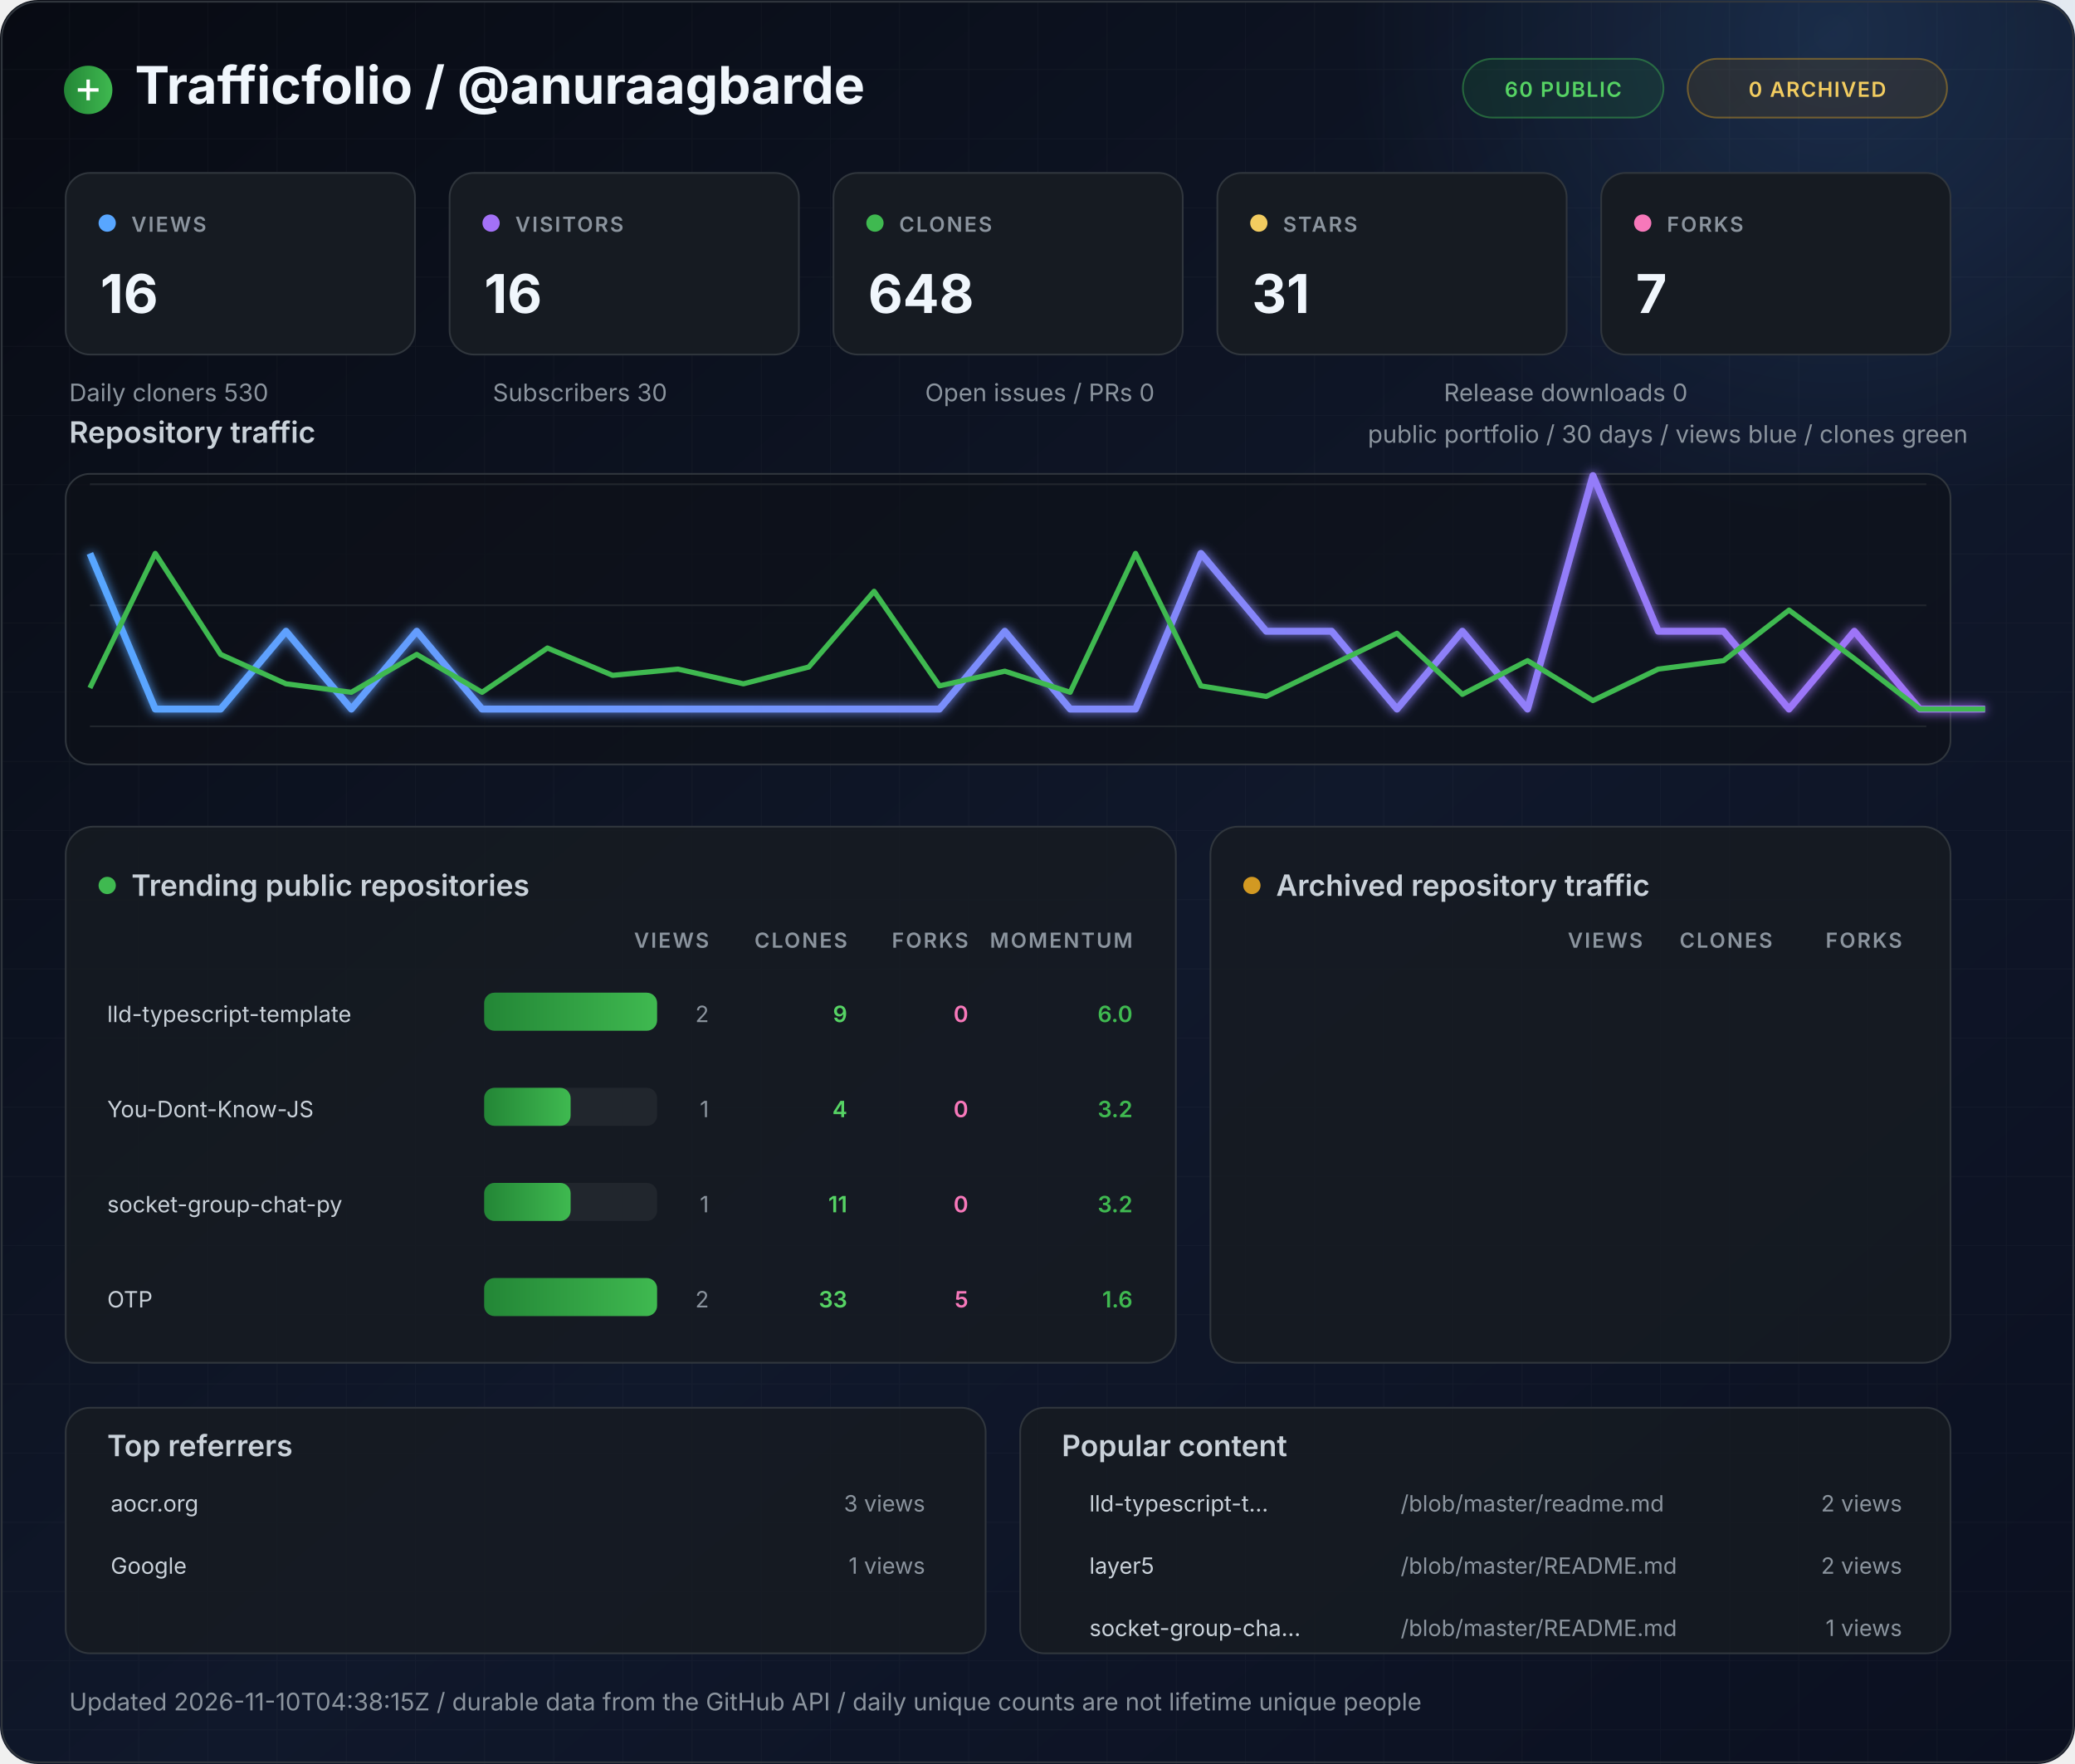
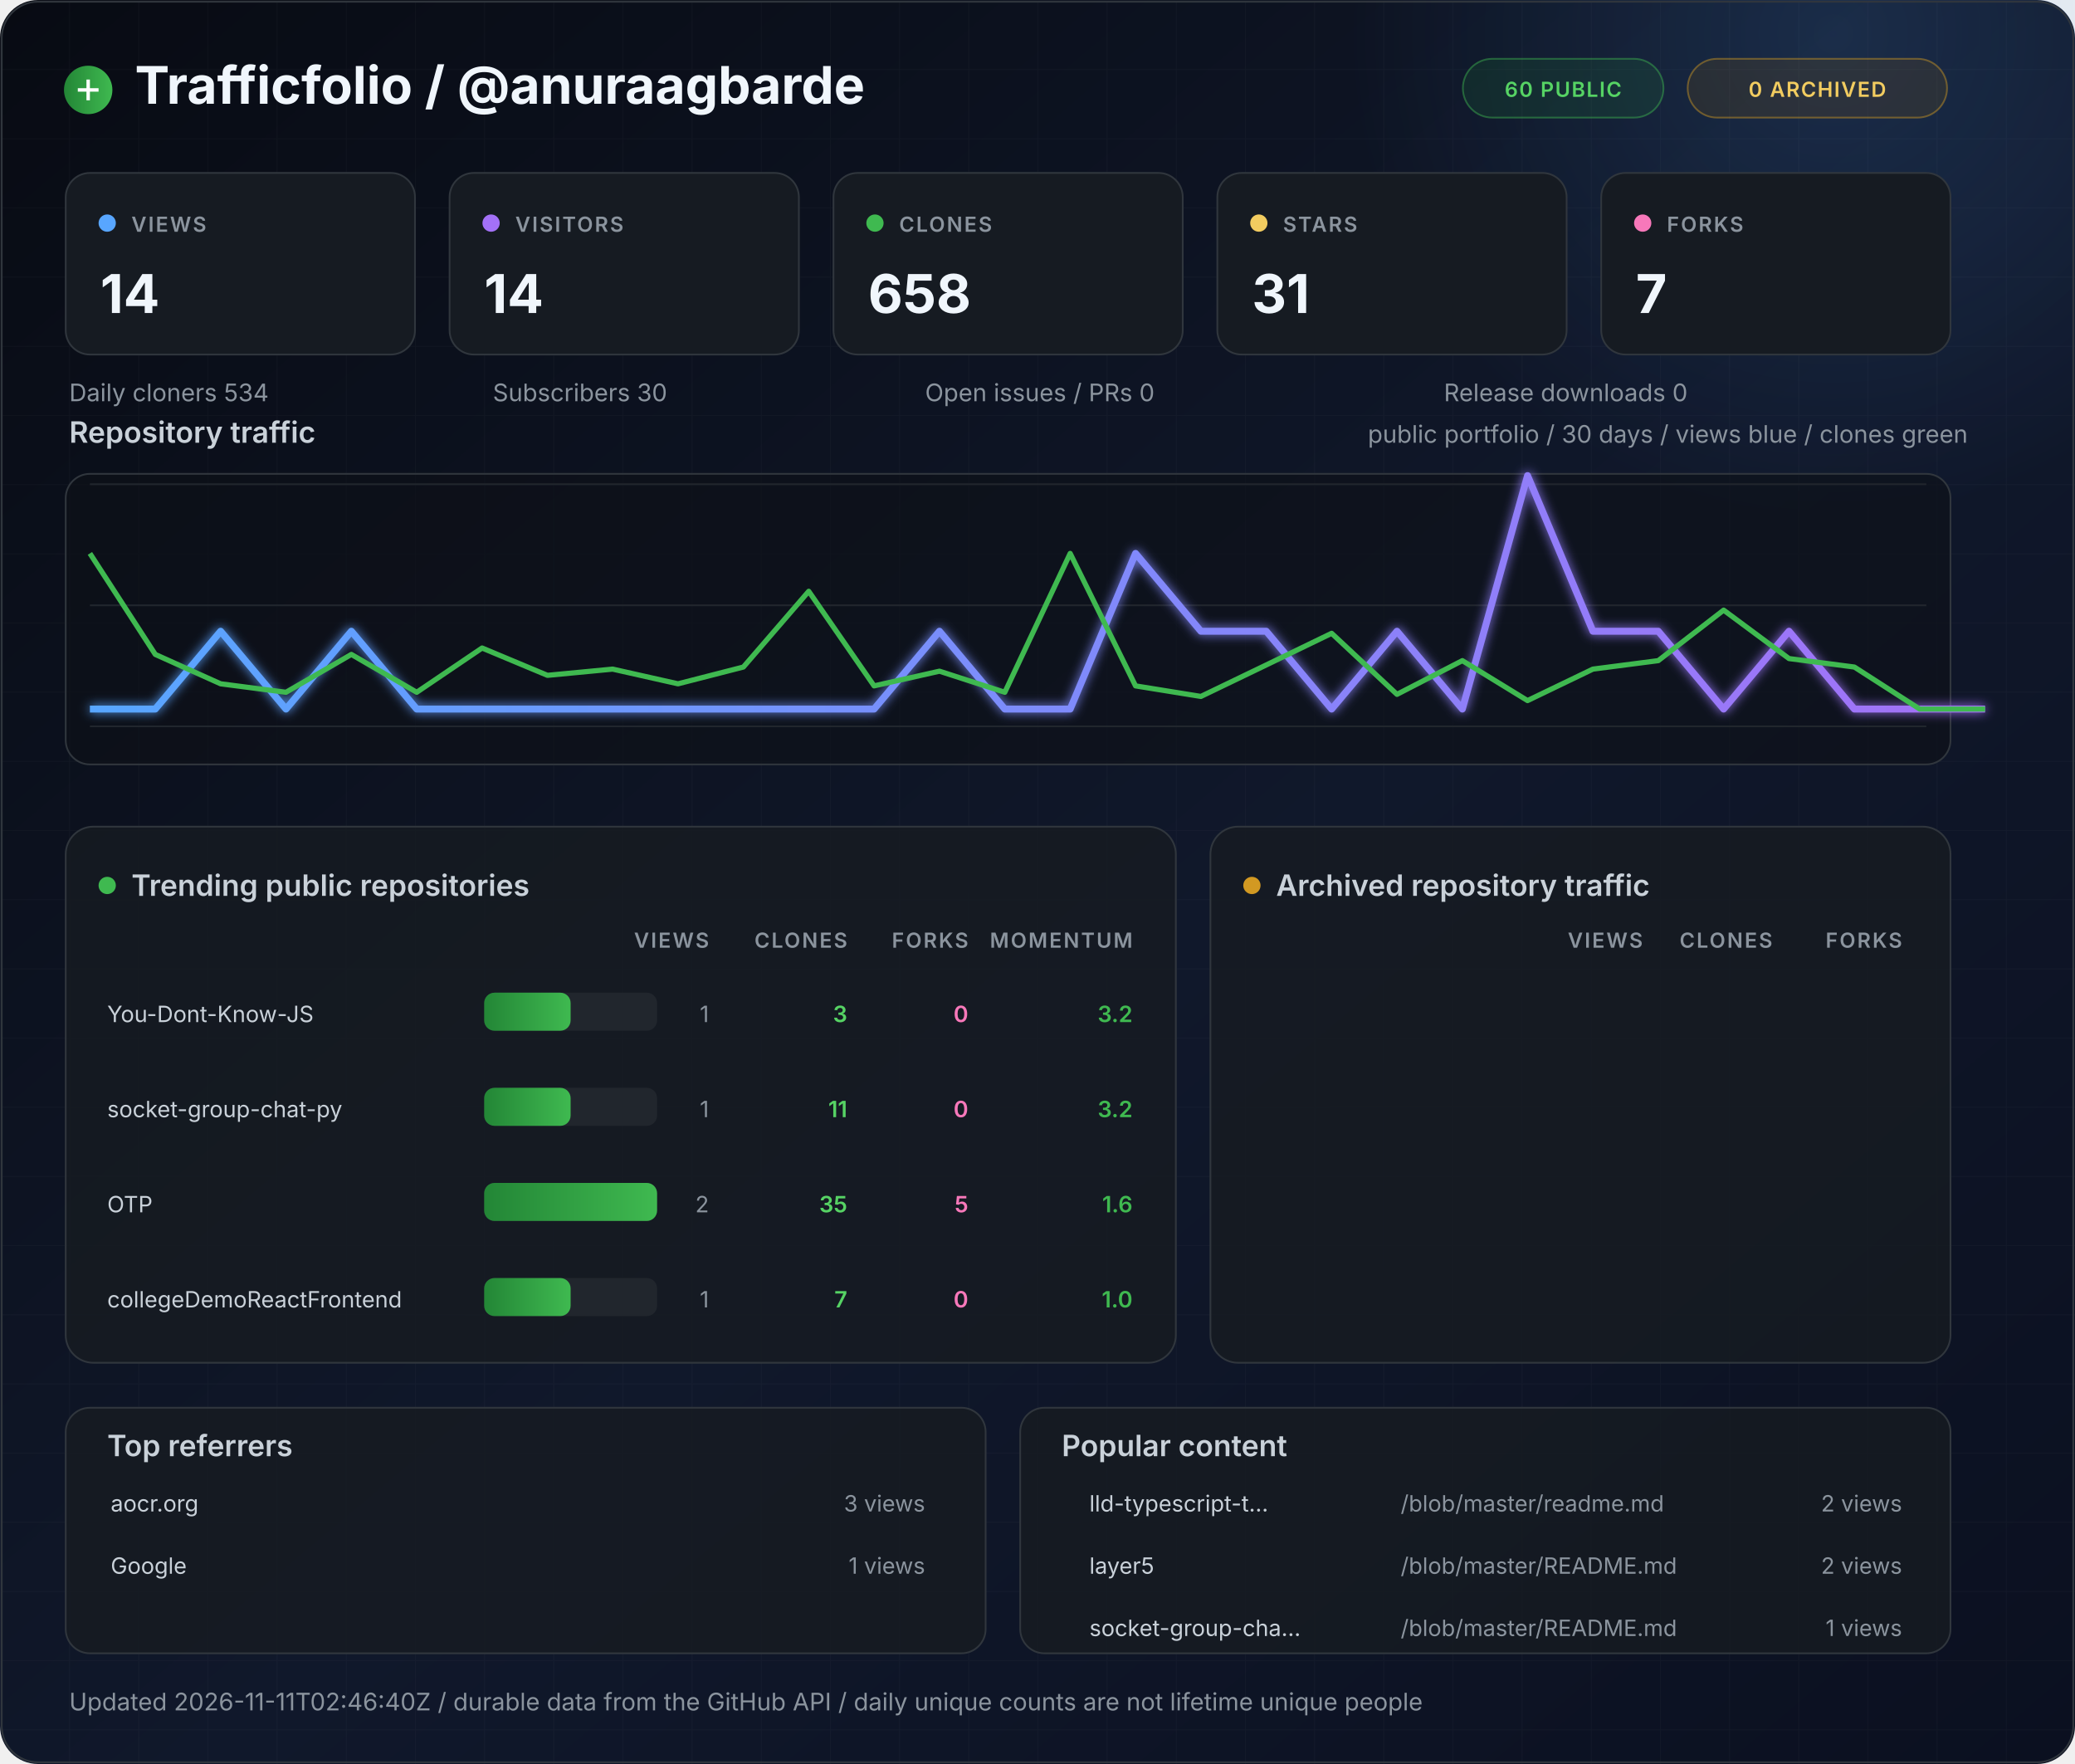
<svg xmlns="http://www.w3.org/2000/svg" width="1200" height="1020" viewBox="0 0 1200 1020" role="img" aria-label="Trafficfolio GitHub analytics dashboard for anuraagbarde">
  <defs>
    <linearGradient id="bg" x1="0" y1="0" x2="1" y2="1">
      <stop stop-color="#080b13" />
      <stop offset=".55" stop-color="#10182b" />
      <stop offset="1" stop-color="#0b1020" />
    </linearGradient>
    <linearGradient id="line" x1="0" y1="0" x2="1" y2="0">
      <stop stop-color="#58a6ff" />
      <stop offset="1" stop-color="#a371f7" />
    </linearGradient>
    <linearGradient id="bar" x1="0" y1="0" x2="1" y2="0">
      <stop stop-color="#238636" />
      <stop offset="1" stop-color="#3fb950" />
    </linearGradient>
    <linearGradient id="archiveBar" x1="0" y1="0" x2="1" y2="0">
      <stop stop-color="#9e6a03" />
      <stop offset="1" stop-color="#f2cc60" />
    </linearGradient>
    <radialGradient id="ambient">
      <stop stop-color="#58a6ff" stop-opacity=".16" />
      <stop offset="1" stop-color="#58a6ff" stop-opacity="0" />
    </radialGradient>
    <pattern id="grid" width="40" height="40" patternUnits="userSpaceOnUse">
      <path d="M40 0H0V40" fill="none" stroke="#ffffff" stroke-opacity=".025" />
    </pattern>
    <filter id="glow">
      <feGaussianBlur stdDeviation="3" result="b" />
      <feMerge>
        <feMergeNode in="b" />
        <feMergeNode in="SourceGraphic" />
      </feMerge>
    </filter>
    <style>
    .title{font:750 30px -apple-system,BlinkMacSystemFont,"Segoe UI",sans-serif;fill:#f0f6fc}
    .subtitle{font:14px -apple-system,BlinkMacSystemFont,"Segoe UI",sans-serif;fill:#8b949e}
    .label{font:600 12px -apple-system,BlinkMacSystemFont,"Segoe UI",sans-serif;fill:#8b949e;letter-spacing:1px}
    .metric{font:700 31px -apple-system,BlinkMacSystemFont,"Segoe UI",sans-serif;fill:#f0f6fc}
    .section{font:600 17px -apple-system,BlinkMacSystemFont,"Segoe UI",sans-serif;fill:#c9d1d9}
    .repo,.value,.trend,.archive,.clone,.fork{font:13px -apple-system,BlinkMacSystemFont,"Segoe UI",sans-serif;fill:#c9d1d9}
    .value{fill:#8b949e} .trend{fill:#3fb950;font-weight:600} .archive{fill:#d29922}
    .clone{fill:#56d364;font-weight:600} .fork{fill:#f778ba;font-weight:600}
    .pill{font:600 12px -apple-system,BlinkMacSystemFont,"Segoe UI",sans-serif;letter-spacing:.7px}
  </style>
  </defs>
  <rect width="1200" height="1020" rx="22" fill="url(#bg)" />
  <rect width="1200" height="1020" rx="22" fill="url(#grid)" />
  <circle cx="1060" cy="20" r="280" fill="url(#ambient)" />
  <rect x="1" y="1" width="1198" height="1018" rx="21" fill="none" stroke="#30363d" />
  <circle cx="51" cy="52" r="14" fill="url(#bar)" />
  <path d="M45 52h12M51 46v12" stroke="#fff" stroke-width="2" />
  <text x="78" y="60" class="title">Trafficfolio / @anuraagbarde</text>
  <rect x="846" y="34" width="116" height="34" rx="17" fill="#238636" fill-opacity=".16" stroke="#3fb950" stroke-opacity=".45" />
  <text x="904" y="56" text-anchor="middle" class="pill" fill="#56d364">60 PUBLIC</text>
  <rect x="976" y="34" width="150" height="34" rx="17" fill="#9e6a03" fill-opacity=".14" stroke="#d29922" stroke-opacity=".45" />
  <text x="1051" y="56" text-anchor="middle" class="pill" fill="#f2cc60">0 ARCHIVED</text>
  <rect x="38" y="100" width="202" height="105" rx="14" fill="#161b22" stroke="#30363d" />
  <circle cx="62" cy="129" r="5" fill="#58a6ff" />
  <text x="76" y="134" class="label">VIEWS</text>
-   <text x="58" y="181" class="metric">16</text>
+   <text x="58" y="181" class="metric">14</text>
  <rect x="260" y="100" width="202" height="105" rx="14" fill="#161b22" stroke="#30363d" />
  <circle cx="284" cy="129" r="5" fill="#a371f7" />
  <text x="298" y="134" class="label">VISITORS</text>
-   <text x="280" y="181" class="metric">16</text>
+   <text x="280" y="181" class="metric">14</text>
  <rect x="482" y="100" width="202" height="105" rx="14" fill="#161b22" stroke="#30363d" />
  <circle cx="506" cy="129" r="5" fill="#3fb950" />
  <text x="520" y="134" class="label">CLONES</text>
-   <text x="502" y="181" class="metric">648</text>
+   <text x="502" y="181" class="metric">658</text>
  <rect x="704" y="100" width="202" height="105" rx="14" fill="#161b22" stroke="#30363d" />
  <circle cx="728" cy="129" r="5" fill="#f2cc60" />
  <text x="742" y="134" class="label">STARS</text>
  <text x="724" y="181" class="metric">31</text>
  <rect x="926" y="100" width="202" height="105" rx="14" fill="#161b22" stroke="#30363d" />
  <circle cx="950" cy="129" r="5" fill="#f778ba" />
  <text x="964" y="134" class="label">FORKS</text>
  <text x="946" y="181" class="metric">7</text>
-   <text x="40" y="232" class="subtitle">Daily cloners 530</text>
+   <text x="40" y="232" class="subtitle">Daily cloners 534</text>
  <text x="285" y="232" class="subtitle">Subscribers 30</text>
  <text x="535" y="232" class="subtitle">Open issues / PRs 0</text>
  <text x="835" y="232" class="subtitle">Release downloads 0</text>
  <text x="40" y="256" class="section">Repository traffic</text>
  <text x="1138" y="256" text-anchor="end" class="subtitle">public portfolio / 30 days / views blue / clones green</text>
  <rect x="38" y="274" width="1090" height="168" rx="14" fill="#0d1117" fill-opacity=".62" stroke="#30363d" />
  <line x1="52" y1="420" x2="1114" y2="420" stroke="#21262d" />
  <line x1="52" y1="350" x2="1114" y2="350" stroke="#21262d" />
  <line x1="52" y1="280" x2="1114" y2="280" stroke="#21262d" />
-   <polyline points="52.0,320.0 89.8,410.0 127.6,410.0 165.4,365.0 203.2,410.0 241.0,365.0 278.8,410.0 316.6,410.0 354.3,410.0 392.1,410.0 429.9,410.0 467.7,410.0 505.5,410.0 543.3,410.0 581.1,365.0 618.9,410.0 656.7,410.0 694.5,320.0 732.3,365.0 770.1,365.0 807.9,410.0 845.7,365.0 883.4,410.0 921.2,275.0 959.0,365.0 996.8,365.0 1034.6,410.0 1072.4,365.0 1110.2,410.0 1148.0,410.0" fill="none" stroke="url(#line)" stroke-width="4" stroke-linejoin="round" filter="url(#glow)" />
-   <polyline points="52.0,397.8 89.8,320.0 127.6,378.4 165.4,395.4 203.2,400.3 241.0,378.4 278.8,400.3 316.6,374.7 354.3,390.5 392.1,386.9 429.9,395.4 467.7,385.7 505.5,341.9 543.3,396.6 581.1,388.1 618.9,400.3 656.7,320.0 694.5,396.6 732.3,402.7 770.1,384.5 807.9,366.2 845.7,401.5 883.4,382.0 921.2,405.1 959.0,386.9 996.8,382.0 1034.6,352.8 1072.4,380.8 1110.2,410.0 1148.0,410.0" fill="none" stroke="#3fb950" stroke-width="3" stroke-linejoin="round" />
+   <polyline points="52.0,410.0 89.8,410.0 127.6,365.0 165.4,410.0 203.2,365.0 241.0,410.0 278.8,410.0 316.6,410.0 354.3,410.0 392.1,410.0 429.9,410.0 467.7,410.0 505.5,410.0 543.3,365.0 581.1,410.0 618.9,410.0 656.7,320.0 694.5,365.0 732.3,365.0 770.1,410.0 807.9,365.0 845.7,410.0 883.4,275.0 921.2,365.0 959.0,365.0 996.8,410.0 1034.6,365.0 1072.4,410.0 1110.2,410.0 1148.0,410.0" fill="none" stroke="url(#line)" stroke-width="4" stroke-linejoin="round" filter="url(#glow)" />
+   <polyline points="52.0,320.0 89.8,378.4 127.6,395.4 165.4,400.3 203.2,378.4 241.0,400.3 278.8,374.7 316.6,390.5 354.3,386.9 392.1,395.4 429.9,385.7 467.7,341.9 505.5,396.6 543.3,388.1 581.1,400.3 618.9,320.0 656.7,396.6 694.5,402.7 732.3,384.5 770.1,366.2 807.9,401.5 845.7,382.0 883.4,405.1 921.2,386.9 959.0,382.0 996.8,352.8 1034.6,380.8 1072.4,385.7 1110.2,410.0 1148.0,410.0" fill="none" stroke="#3fb950" stroke-width="3" stroke-linejoin="round" />
  <rect x="38" y="478" width="642" height="310" rx="16" fill="#161b22" fill-opacity=".82" stroke="#30363d" />
  <circle cx="62" cy="512" r="5" fill="#3fb950" />
  <text x="76" y="518" class="section">Trending public repositories</text>
  <text x="410" y="548" text-anchor="end" class="label">VIEWS</text>
  <text x="490" y="548" text-anchor="end" class="label">CLONES</text>
  <text x="560" y="548" text-anchor="end" class="label">FORKS</text>
  <text x="655" y="548" text-anchor="end" class="label">MOMENTUM</text>
-   <text x="62" y="591" class="repo">lld-typescript-template</text>
+   <text x="62" y="591" class="repo">You-Dont-Know-JS</text>
  <rect x="280" y="574" width="100" height="22" rx="6" fill="#21262d" />
-   <rect x="280" y="574" width="100" height="22" rx="6" fill="url(#bar)" />
-   <text x="410" y="591" text-anchor="end" class="value">2</text>
-   <text x="490" y="591" text-anchor="end" class="clone">9</text>
+   <rect x="280" y="574" width="50" height="22" rx="6" fill="url(#bar)" />
+   <text x="410" y="591" text-anchor="end" class="value">1</text>
+   <text x="490" y="591" text-anchor="end" class="clone">3</text>
  <text x="560" y="591" text-anchor="end" class="fork">0</text>
-   <text x="655" y="591" text-anchor="end" class="trend">6.0</text>
-   <text x="62" y="646" class="repo">You-Dont-Know-JS</text>
+   <text x="655" y="591" text-anchor="end" class="trend">3.2</text>
+   <text x="62" y="646" class="repo">socket-group-chat-py</text>
  <rect x="280" y="629" width="100" height="22" rx="6" fill="#21262d" />
  <rect x="280" y="629" width="50" height="22" rx="6" fill="url(#bar)" />
  <text x="410" y="646" text-anchor="end" class="value">1</text>
-   <text x="490" y="646" text-anchor="end" class="clone">4</text>
+   <text x="490" y="646" text-anchor="end" class="clone">11</text>
  <text x="560" y="646" text-anchor="end" class="fork">0</text>
  <text x="655" y="646" text-anchor="end" class="trend">3.2</text>
-   <text x="62" y="701" class="repo">socket-group-chat-py</text>
+   <text x="62" y="701" class="repo">OTP</text>
  <rect x="280" y="684" width="100" height="22" rx="6" fill="#21262d" />
-   <rect x="280" y="684" width="50" height="22" rx="6" fill="url(#bar)" />
-   <text x="410" y="701" text-anchor="end" class="value">1</text>
-   <text x="490" y="701" text-anchor="end" class="clone">11</text>
-   <text x="560" y="701" text-anchor="end" class="fork">0</text>
-   <text x="655" y="701" text-anchor="end" class="trend">3.2</text>
-   <text x="62" y="756" class="repo">OTP</text>
+   <rect x="280" y="684" width="100" height="22" rx="6" fill="url(#bar)" />
+   <text x="410" y="701" text-anchor="end" class="value">2</text>
+   <text x="490" y="701" text-anchor="end" class="clone">35</text>
+   <text x="560" y="701" text-anchor="end" class="fork">5</text>
+   <text x="655" y="701" text-anchor="end" class="trend">1.6</text>
+   <text x="62" y="756" class="repo">collegeDemoReactFrontend</text>
  <rect x="280" y="739" width="100" height="22" rx="6" fill="#21262d" />
-   <rect x="280" y="739" width="100" height="22" rx="6" fill="url(#bar)" />
-   <text x="410" y="756" text-anchor="end" class="value">2</text>
-   <text x="490" y="756" text-anchor="end" class="clone">33</text>
-   <text x="560" y="756" text-anchor="end" class="fork">5</text>
-   <text x="655" y="756" text-anchor="end" class="trend">1.6</text>
+   <rect x="280" y="739" width="50" height="22" rx="6" fill="url(#bar)" />
+   <text x="410" y="756" text-anchor="end" class="value">1</text>
+   <text x="490" y="756" text-anchor="end" class="clone">7</text>
+   <text x="560" y="756" text-anchor="end" class="fork">0</text>
+   <text x="655" y="756" text-anchor="end" class="trend">1.0</text>
  <rect x="700" y="478" width="428" height="310" rx="16" fill="#161b22" fill-opacity=".82" stroke="#30363d" />
  <circle cx="724" cy="512" r="5" fill="#d29922" />
  <text x="738" y="518" class="section">Archived repository traffic</text>
  <text x="950" y="548" text-anchor="end" class="label">VIEWS</text>
  <text x="1025" y="548" text-anchor="end" class="label">CLONES</text>
  <text x="1100" y="548" text-anchor="end" class="label">FORKS</text>
  <rect x="38" y="814" width="532" height="142" rx="14" fill="#161b22" fill-opacity=".82" stroke="#30363d" />
  <text x="62" y="842" class="section">Top referrers</text>
  <text x="64" y="874" class="repo">aocr.org</text>
  <text x="535" y="874" text-anchor="end" class="value">3 views</text>
  <text x="64" y="910" class="repo">Google</text>
  <text x="535" y="910" text-anchor="end" class="value">1 views</text>
  <rect x="590" y="814" width="538" height="142" rx="14" fill="#161b22" fill-opacity=".82" stroke="#30363d" />
  <text x="614" y="842" class="section">Popular content</text>
  <text x="630" y="874" class="repo">lld-typescript-t...</text>
  <text x="810" y="874" class="value">/blob/master/readme.md</text>
  <text x="1100" y="874" text-anchor="end" class="value">2 views</text>
  <text x="630" y="910" class="repo">layer5</text>
  <text x="810" y="910" class="value">/blob/master/README.md</text>
  <text x="1100" y="910" text-anchor="end" class="value">2 views</text>
  <text x="630" y="946" class="repo">socket-group-cha...</text>
  <text x="810" y="946" class="value">/blob/master/README.md</text>
  <text x="1100" y="946" text-anchor="end" class="value">1 views</text>
-   <text x="40" y="989" class="subtitle">Updated 2026-11-10T04:38:15Z / durable data from the GitHub API / daily unique counts are not lifetime unique people</text>
+   <text x="40" y="989" class="subtitle">Updated 2026-11-11T02:46:40Z / durable data from the GitHub API / daily unique counts are not lifetime unique people</text>
</svg>
